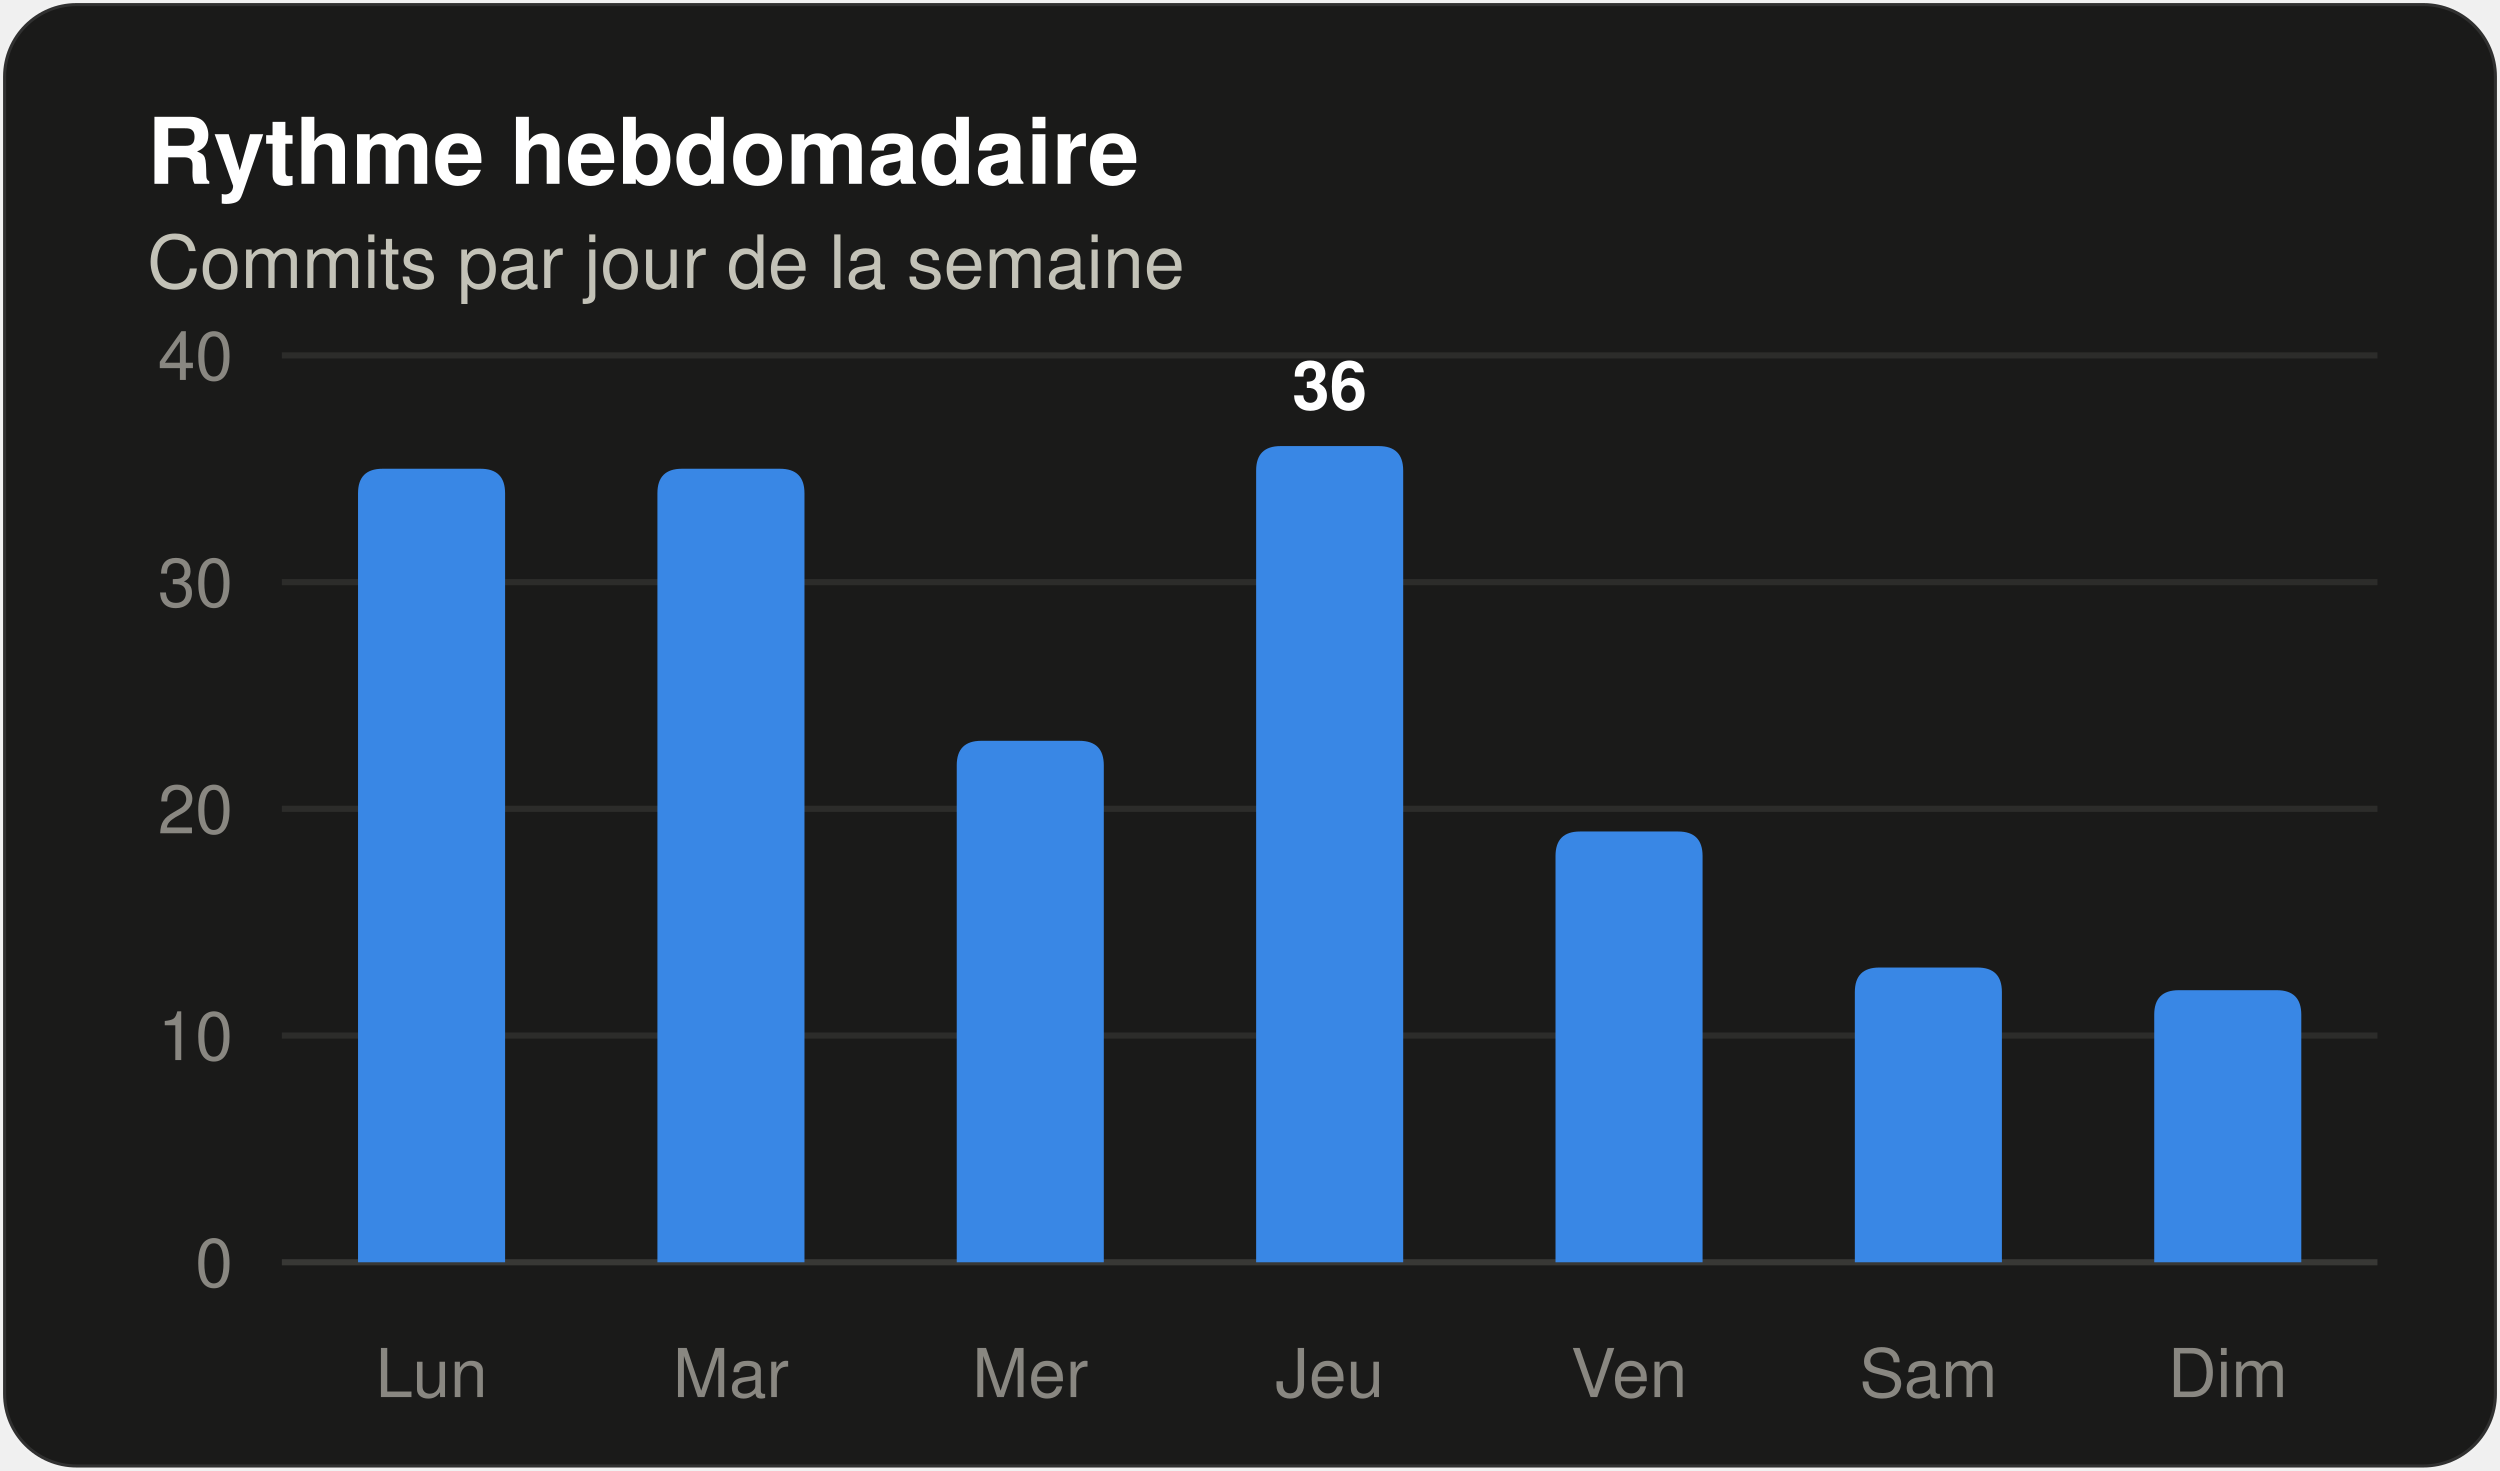
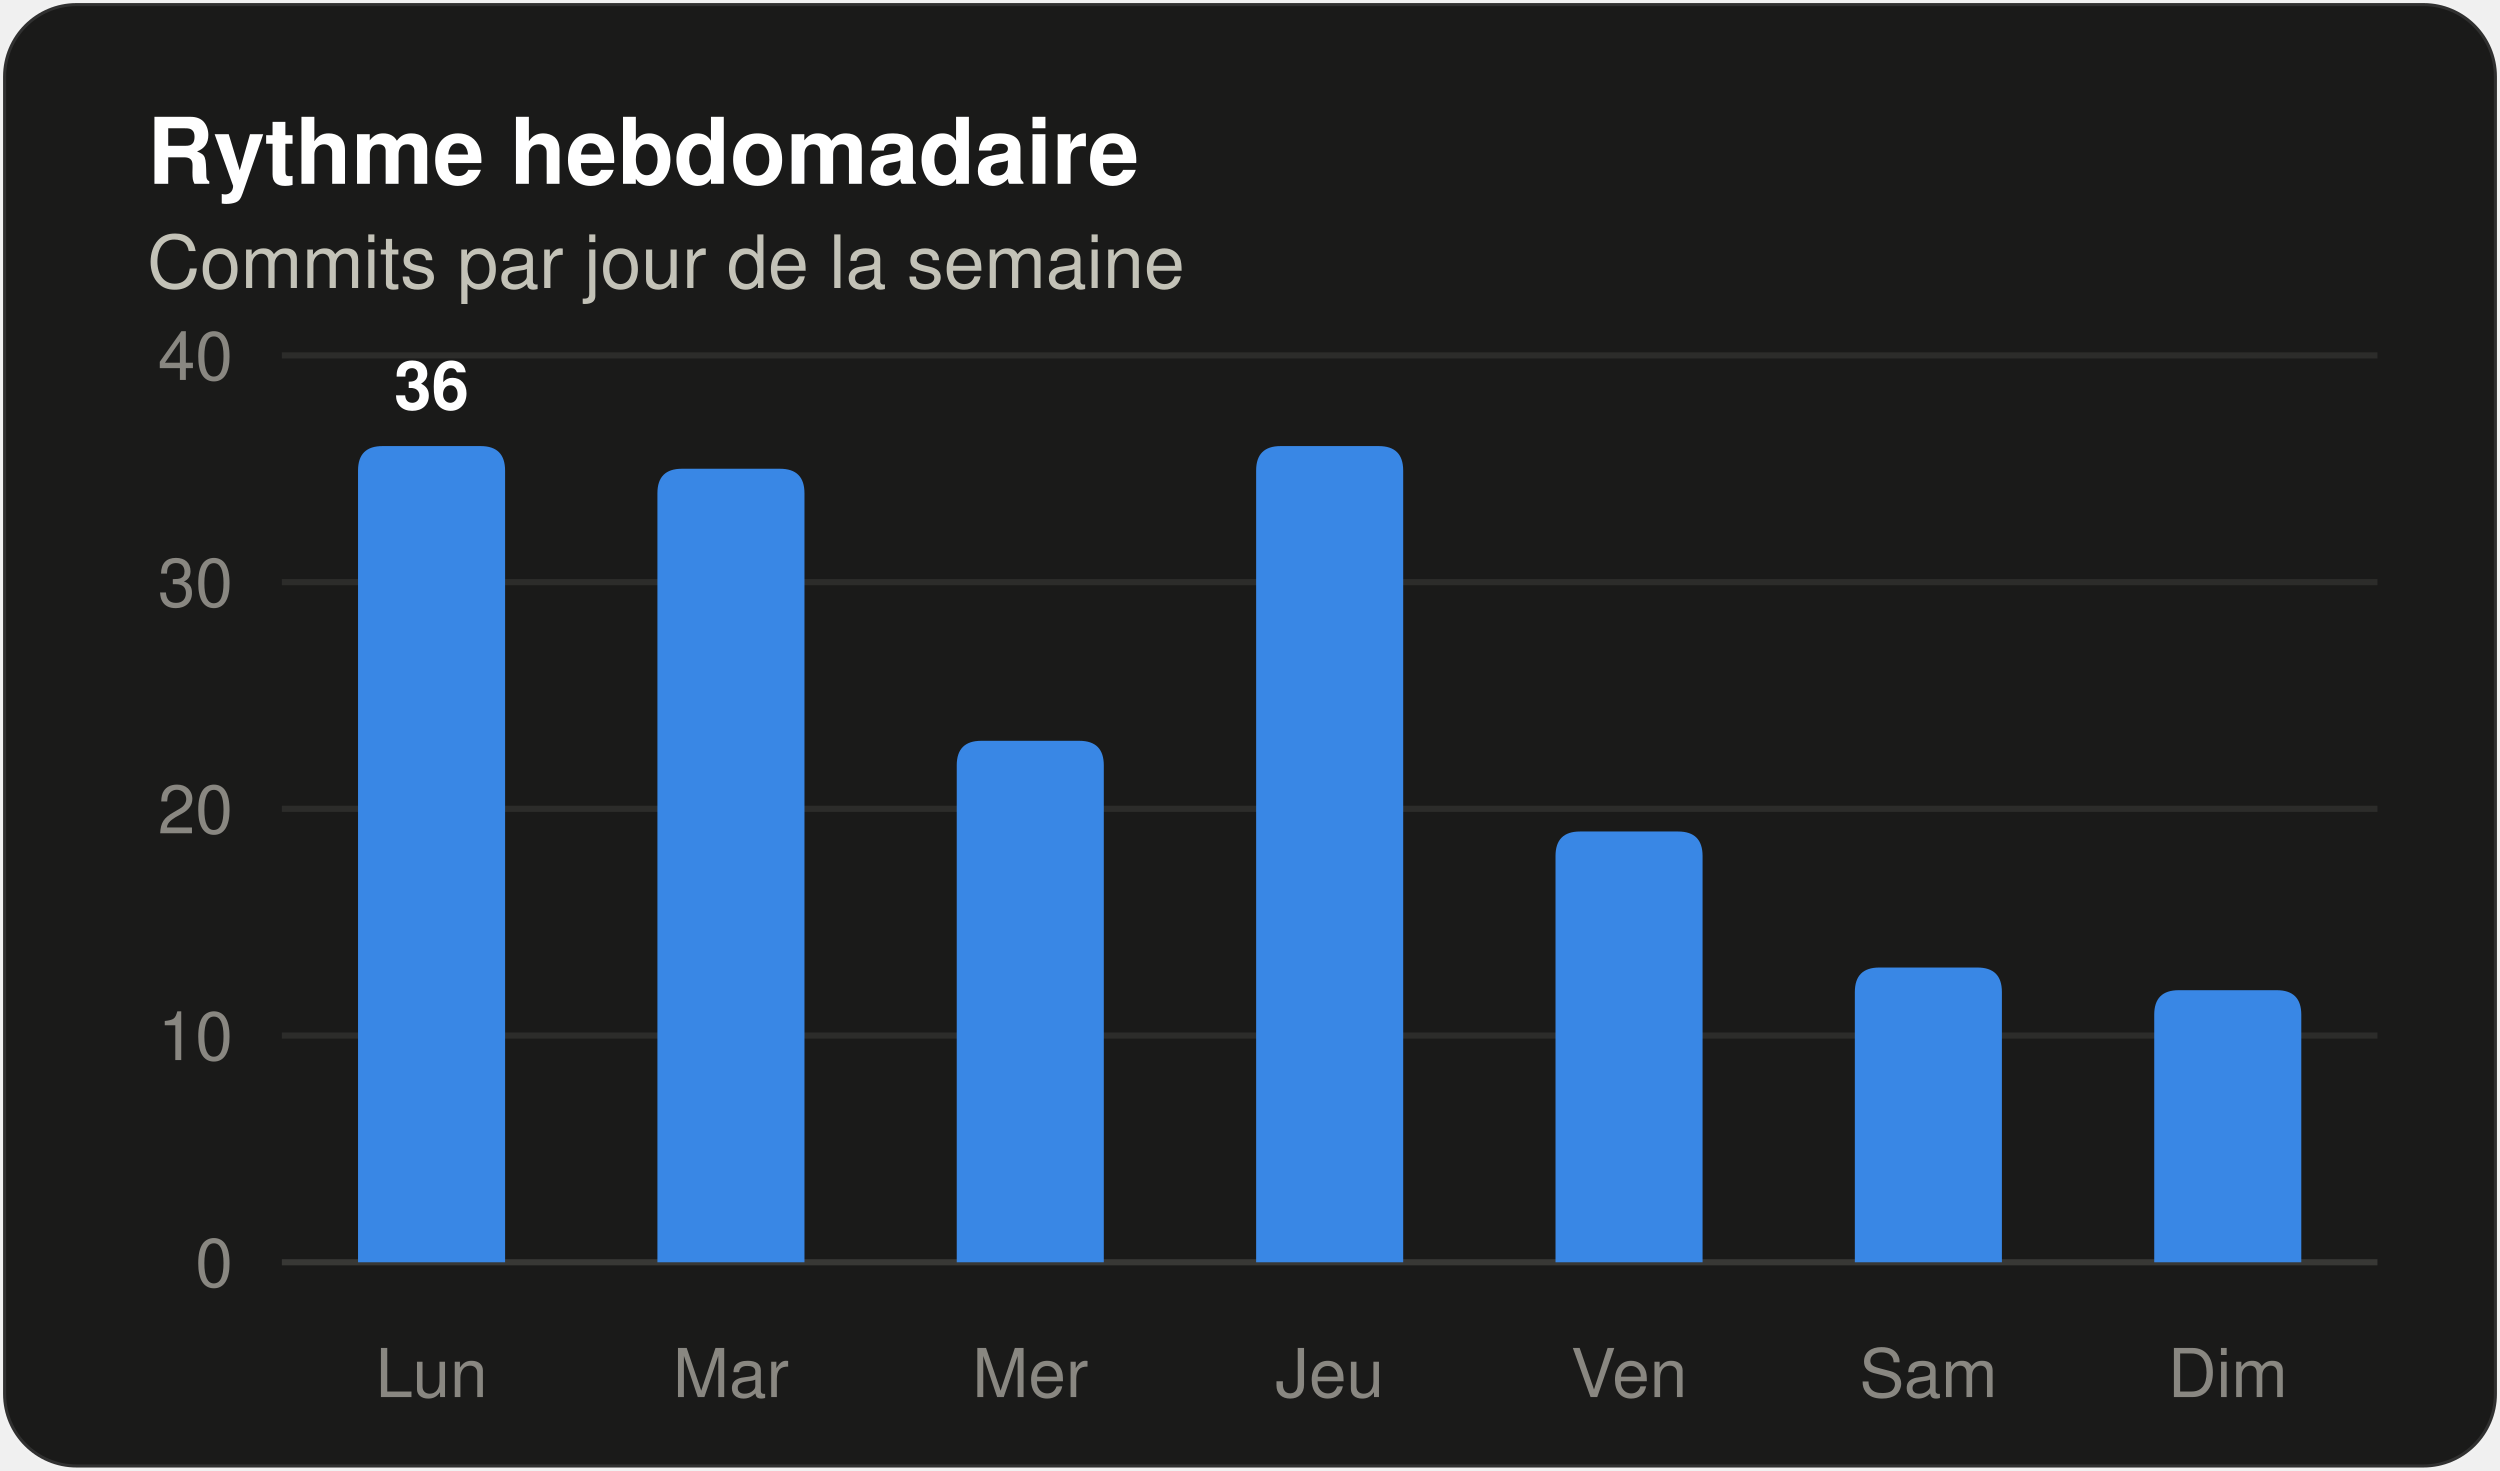
<svg xmlns="http://www.w3.org/2000/svg" width="408" height="240" viewBox="0 0 408 240" role="img" aria-label="Histogramme des commits par jour de la semaine" font-family="system-ui, 'Segoe UI', Ubuntu, Helvetica, Arial, sans-serif">
  <rect x="0.5" y="0.5" width="407" height="239" rx="12" fill="#1a1a19" stroke="rgba(255,255,255,0.10)" />
  <text x="24" y="30" font-size="15" fill="#ffffff" font-weight="600">Rythme hebdomadaire</text>
  <text x="24" y="47" font-size="12" fill="#c3c2b7">Commits par jour de la semaine</text>
  <line x1="46" y1="206.0" x2="388" y2="206.0" stroke="#383835" stroke-width="1" />
  <text x="38" y="210" font-size="11" fill="#898781" text-anchor="end" font-variant-numeric="tabular-nums">0</text>
  <line x1="46" y1="169.0" x2="388" y2="169.0" stroke="#2c2c2a" stroke-width="1" />
  <text x="38" y="173" font-size="11" fill="#898781" text-anchor="end" font-variant-numeric="tabular-nums">10</text>
  <line x1="46" y1="132.0" x2="388" y2="132.0" stroke="#2c2c2a" stroke-width="1" />
  <text x="38" y="136" font-size="11" fill="#898781" text-anchor="end" font-variant-numeric="tabular-nums">20</text>
  <line x1="46" y1="95.0" x2="388" y2="95.0" stroke="#2c2c2a" stroke-width="1" />
  <text x="38" y="99" font-size="11" fill="#898781" text-anchor="end" font-variant-numeric="tabular-nums">30</text>
  <line x1="46" y1="58.0" x2="388" y2="58.0" stroke="#2c2c2a" stroke-width="1" />
  <text x="38" y="62" font-size="11" fill="#898781" text-anchor="end" font-variant-numeric="tabular-nums">40</text>
-   <path d="M 58.43 206.00 V 80.50 Q 58.43 76.50 62.43 76.50 H 78.43 Q 82.43 76.50 82.43 80.50 V 206.00 Z" fill="#3987e5" />
+   <path d="M 58.43 206.00 V 76.80 Q 58.43 72.80 62.43 72.80 H 78.43 Q 82.43 72.80 82.43 76.80 V 206.00 Z" fill="#3987e5" />
+   <text x="70.429" y="66.8" font-size="11" fill="#ffffff" font-weight="600" text-anchor="middle">36</text>
  <text x="70.429" y="228" font-size="11" fill="#898781" text-anchor="middle">Lun</text>
  <path d="M 107.29 206.00 V 80.50 Q 107.29 76.50 111.29 76.50 H 127.29 Q 131.29 76.50 131.29 80.50 V 206.00 Z" fill="#3987e5" />
  <text x="119.286" y="228" font-size="11" fill="#898781" text-anchor="middle">Mar</text>
  <path d="M 156.14 206.00 V 124.90 Q 156.14 120.90 160.14 120.90 H 176.14 Q 180.14 120.90 180.14 124.90 V 206.00 Z" fill="#3987e5" />
  <text x="168.143" y="228" font-size="11" fill="#898781" text-anchor="middle">Mer</text>
  <path d="M 205.00 206.00 V 76.80 Q 205.00 72.80 209.00 72.80 H 225.00 Q 229.00 72.80 229.00 76.80 V 206.00 Z" fill="#3987e5" />
-   <text x="217" y="66.8" font-size="11" fill="#ffffff" font-weight="600" text-anchor="middle">36</text>
  <text x="217" y="228" font-size="11" fill="#898781" text-anchor="middle">Jeu</text>
  <path d="M 253.86 206.00 V 139.70 Q 253.86 135.70 257.86 135.70 H 273.86 Q 277.86 135.70 277.86 139.70 V 206.00 Z" fill="#3987e5" />
  <text x="265.857" y="228" font-size="11" fill="#898781" text-anchor="middle">Ven</text>
  <path d="M 302.71 206.00 V 161.90 Q 302.71 157.90 306.71 157.90 H 322.71 Q 326.71 157.90 326.71 161.90 V 206.00 Z" fill="#3987e5" />
  <text x="314.714" y="228" font-size="11" fill="#898781" text-anchor="middle">Sam</text>
  <path d="M 351.57 206.00 V 165.60 Q 351.57 161.60 355.57 161.60 H 371.57 Q 375.57 161.60 375.57 165.60 V 206.00 Z" fill="#3987e5" />
  <text x="363.571" y="228" font-size="11" fill="#898781" text-anchor="middle">Dim</text>
</svg>
